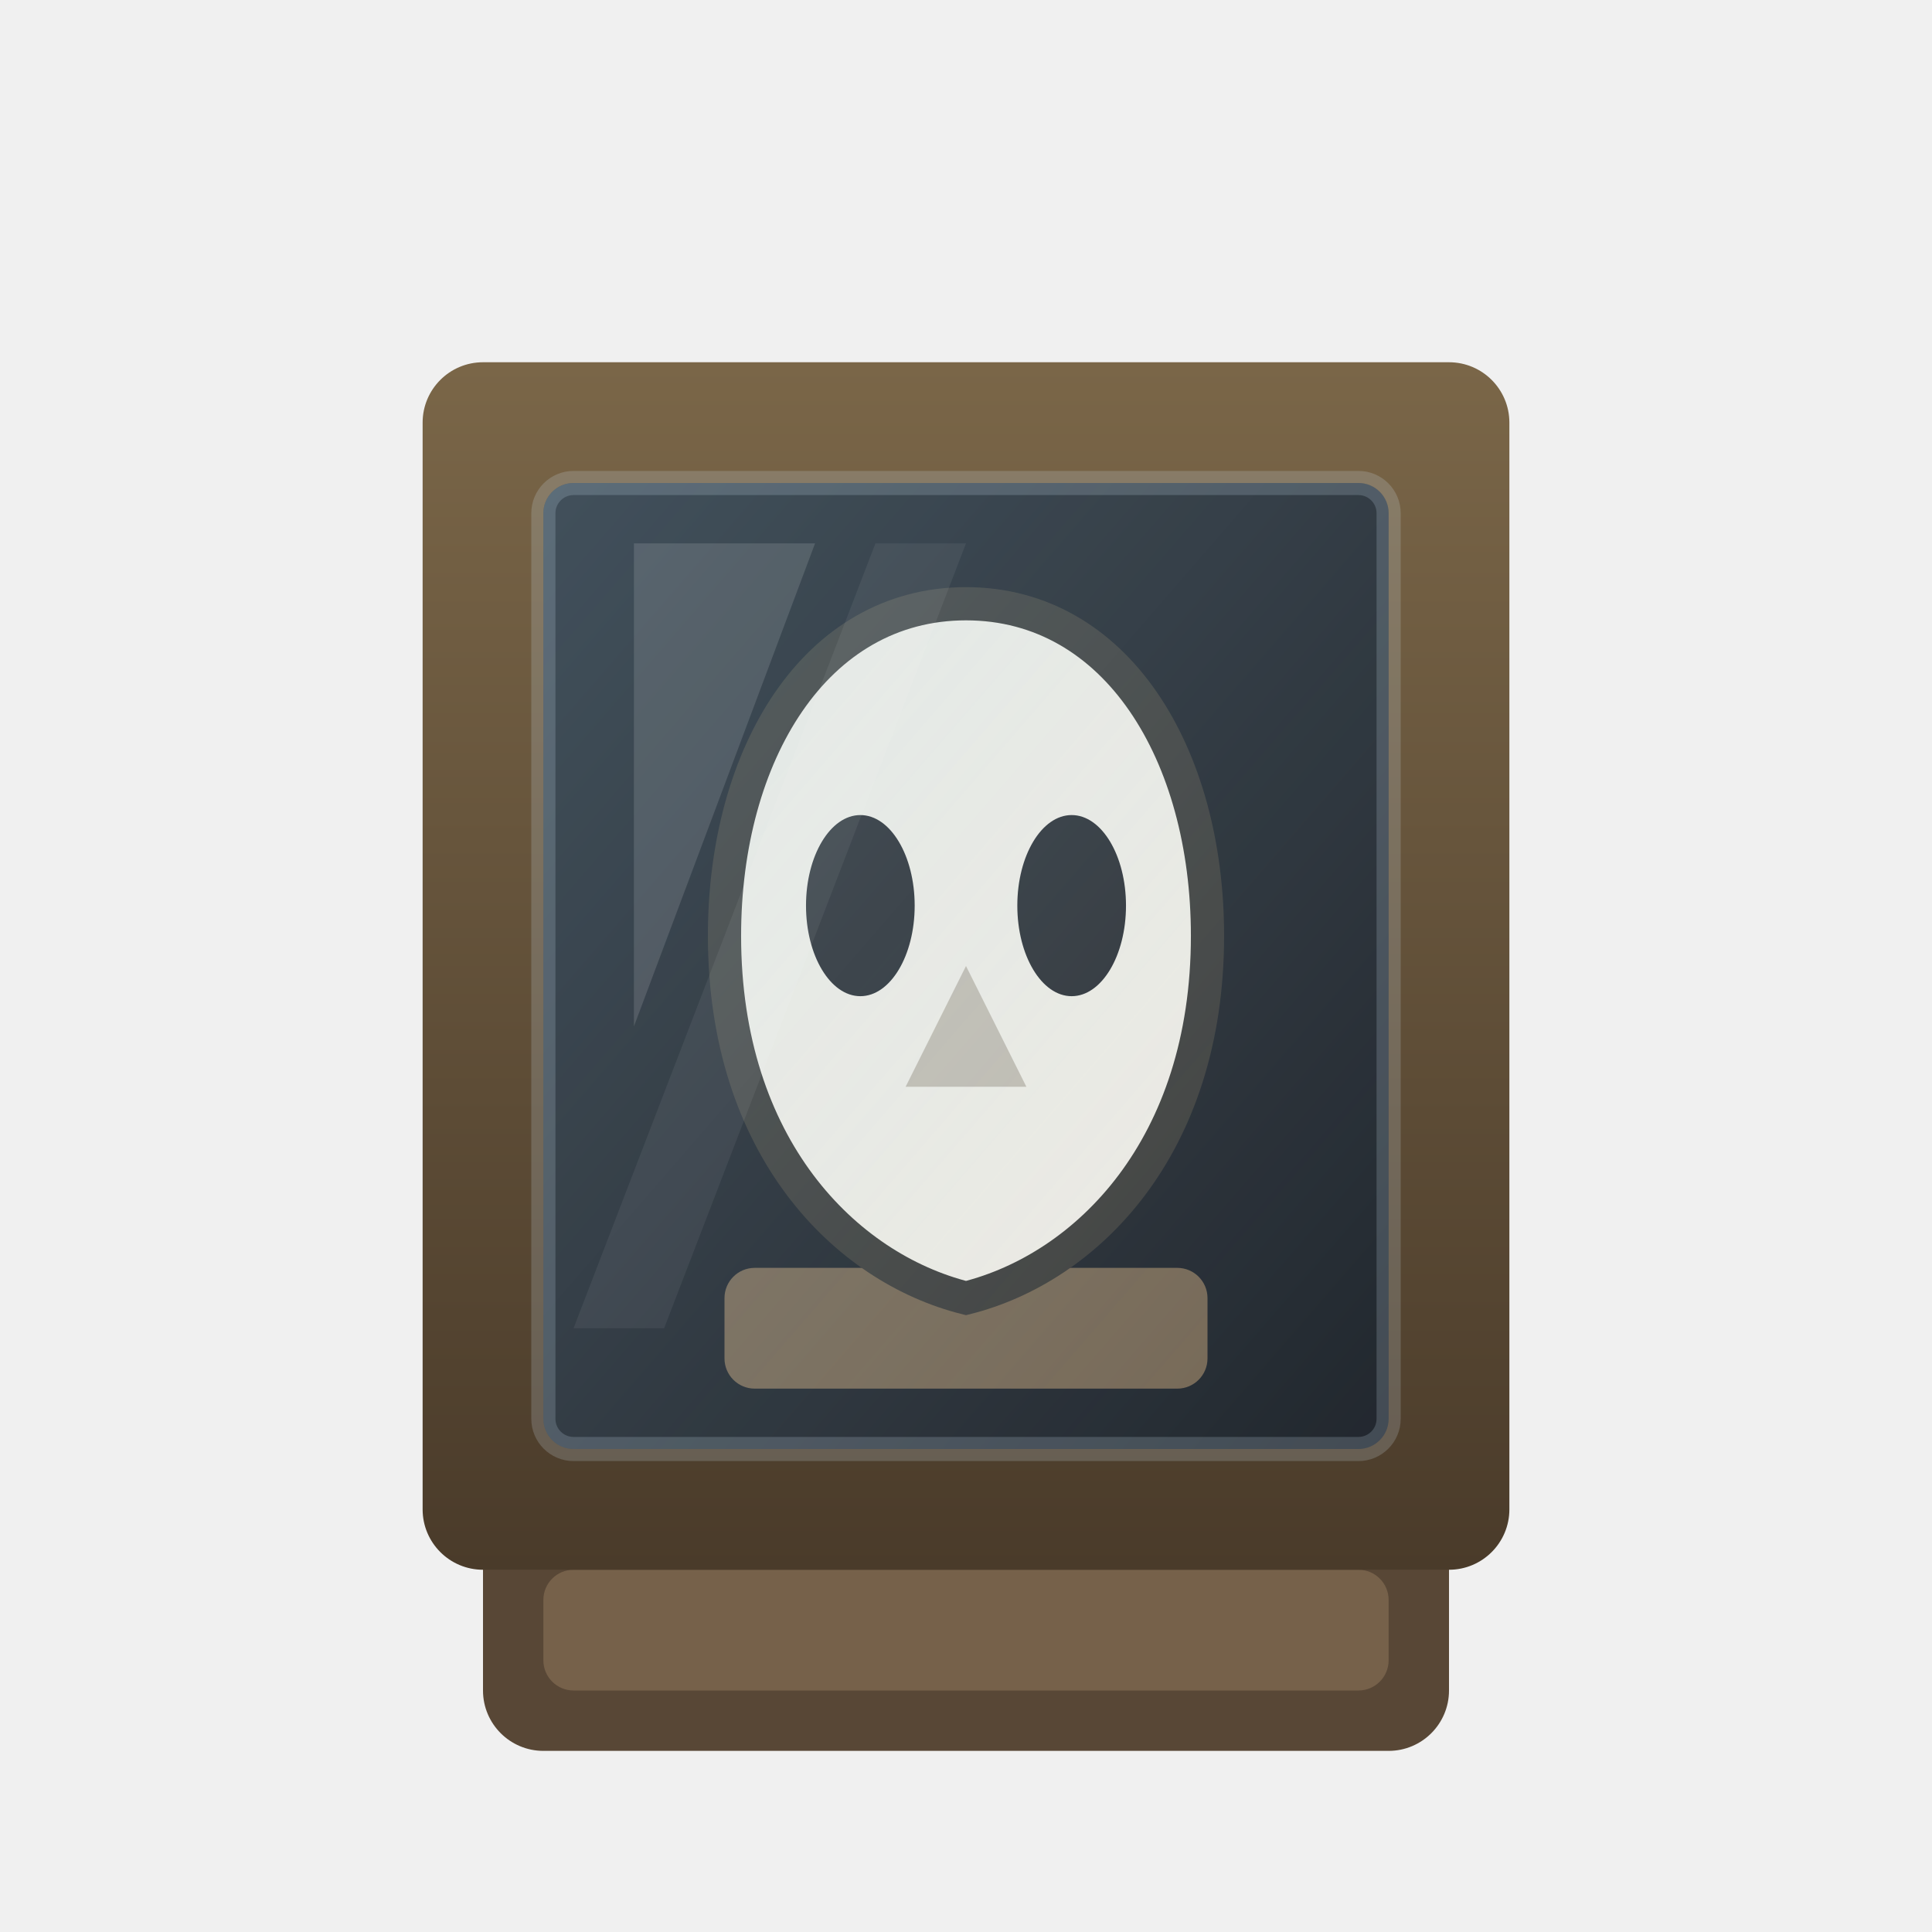
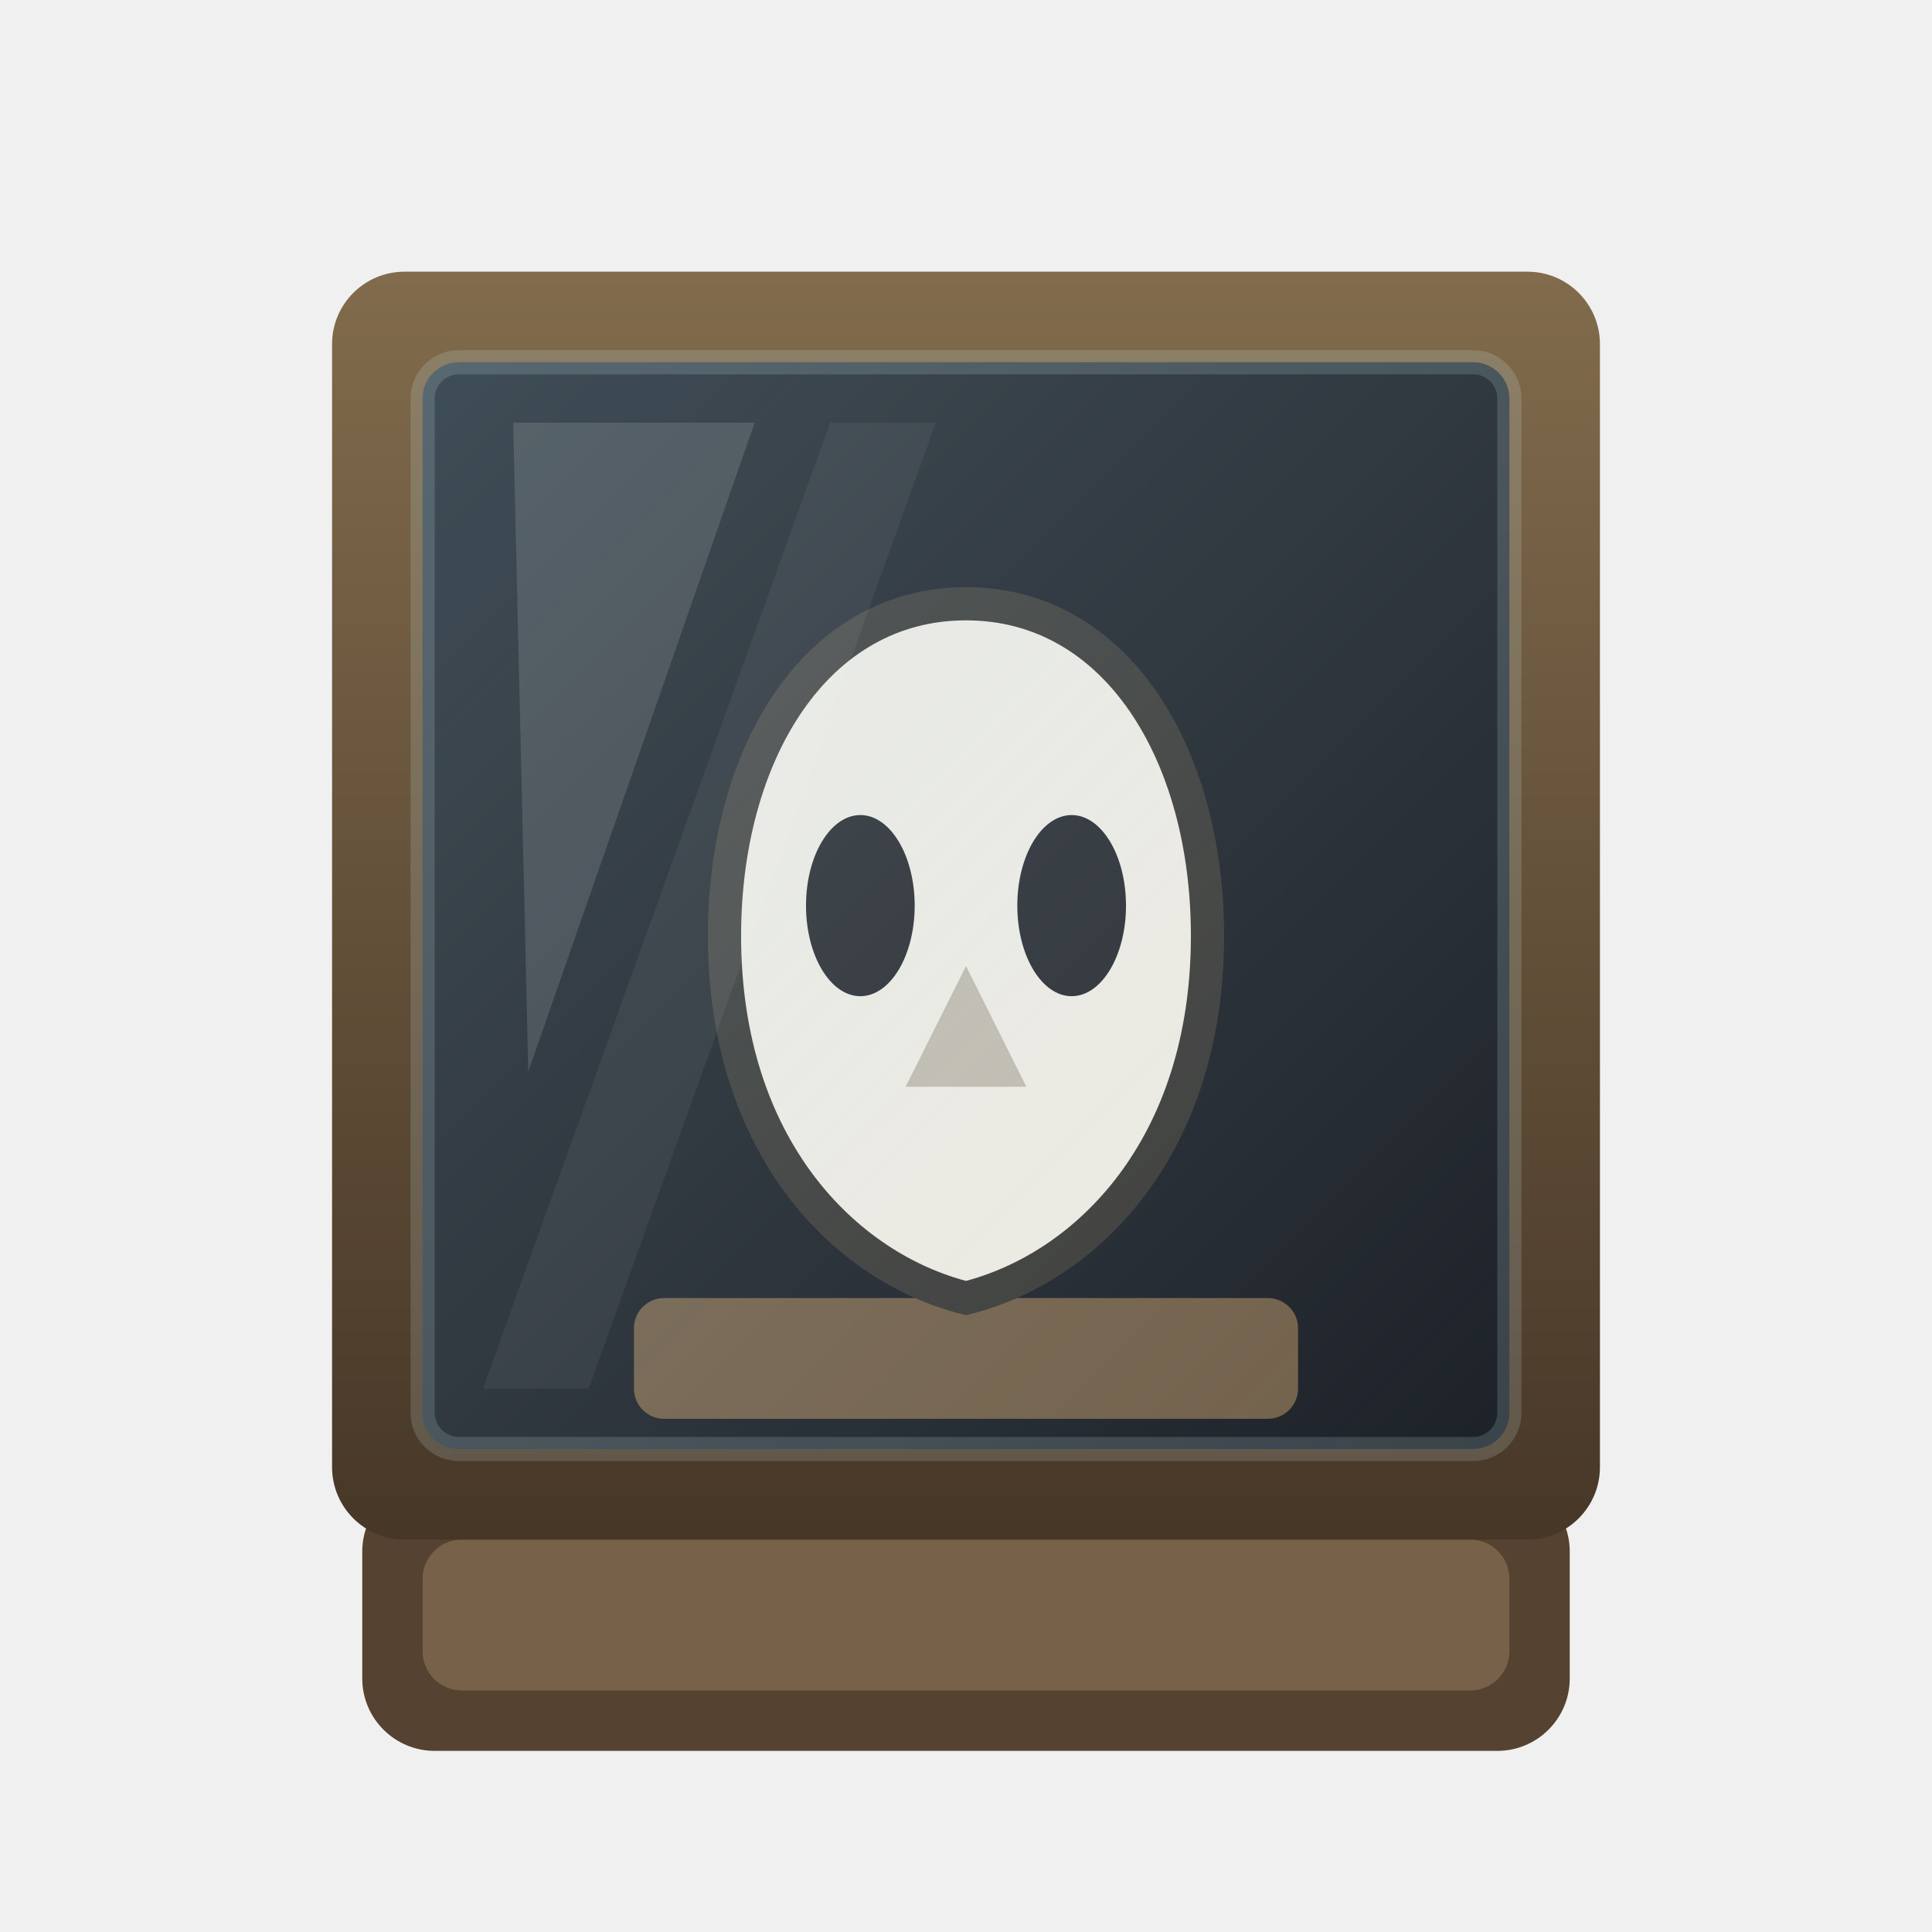
<svg xmlns="http://www.w3.org/2000/svg" viewBox="0 0 64 64">
  <defs>
    <linearGradient id="bg" x1="0" y1="0" x2="0" y2="1">
      <stop offset="0" stop-color="#2b2f3a" />
      <stop offset="1" stop-color="#171a20" />
    </linearGradient>
    <linearGradient id="frame" x1="0" y1="0" x2="0" y2="1">
-       <stop offset="0" stop-color="#7a6648" />
-       <stop offset="1" stop-color="#4a3b2a" />
+       <stop offset="0" stop-color="#816b4c" />
+       <stop offset="1" stop-color="#473727" />
    </linearGradient>
    <linearGradient id="glass" x1="0" y1="0" x2="1" y2="1">
-       <stop offset="0" stop-color="#bfe9ff" stop-opacity="0.28" />
-       <stop offset="1" stop-color="#e8f8ff" stop-opacity="0.08" />
+       <stop offset="0" stop-color="#c8efff" stop-opacity="0.26" />
+       <stop offset="1" stop-color="#f3fbff" stop-opacity="0.06" />
    </linearGradient>
  </defs>
-   <rect x="16" y="50" width="32" height="8" rx="2" fill="#584736" />
-   <rect x="18" y="52" width="28" height="4" rx="1" fill="#76614a" />
-   <rect x="14" y="12" width="36" height="40" rx="2" fill="url(#frame)" />
-   <rect x="18" y="16" width="28" height="32" rx="1" fill="#10151c" />
-   <rect x="24" y="42" width="16" height="4" rx="1" fill="#6b5a45" />
+   <rect x="12" y="49" width="40" height="9" rx="2.4" fill="#554230" />
+   <rect x="14" y="51" width="36" height="5" rx="1.3" fill="#786149" />
+   <rect x="11" y="9" width="42" height="42" rx="2.4" fill="url(#frame)" />
+   <rect x="14" y="12" width="36" height="36" rx="1.2" fill="#0f141b" />
+   <rect x="21" y="43" width="22" height="4" rx="1" fill="#69553d" />
  <path d="M32 20 C27 20,24 25,24 31 C24 38,28 42,32 43 C36 42,40 38,40 31 C40 25,37 20,32 20Z" fill="#ece8df" stroke="#2e2d2a" stroke-width="1.1" />
  <ellipse cx="28.5" cy="30" rx="1.8" ry="3" fill="#1a1d22" />
  <ellipse cx="35.5" cy="30" rx="1.8" ry="3" fill="#1a1d22" />
  <path d="M32 32 L30 36 L34 36 Z" fill="#bcb5a8" />
-   <rect x="18" y="16" width="28" height="32" rx="1" fill="url(#glass)" stroke="#d8f3ff" stroke-opacity="0.18" stroke-width="0.8" />
-   <path d="M21 18 L27 18 L21 34 Z" fill="#ffffff" fill-opacity="0.13" />
-   <path d="M29 18 L32 18 L22 44 L19 44 Z" fill="#ffffff" fill-opacity="0.06" />
+   <rect x="14" y="12" width="36" height="36" rx="1.2" fill="url(#glass)" stroke="#d8f3ff" stroke-opacity="0.16" stroke-width="0.8" />
+   <path d="M17 14 L25 14 L17.5 35.5 Z" fill="#ffffff" fill-opacity="0.13" />
+   <path d="M27.5 14 L31 14 L19.5 46 L16 46 Z" fill="#ffffff" fill-opacity="0.055" />
</svg>
